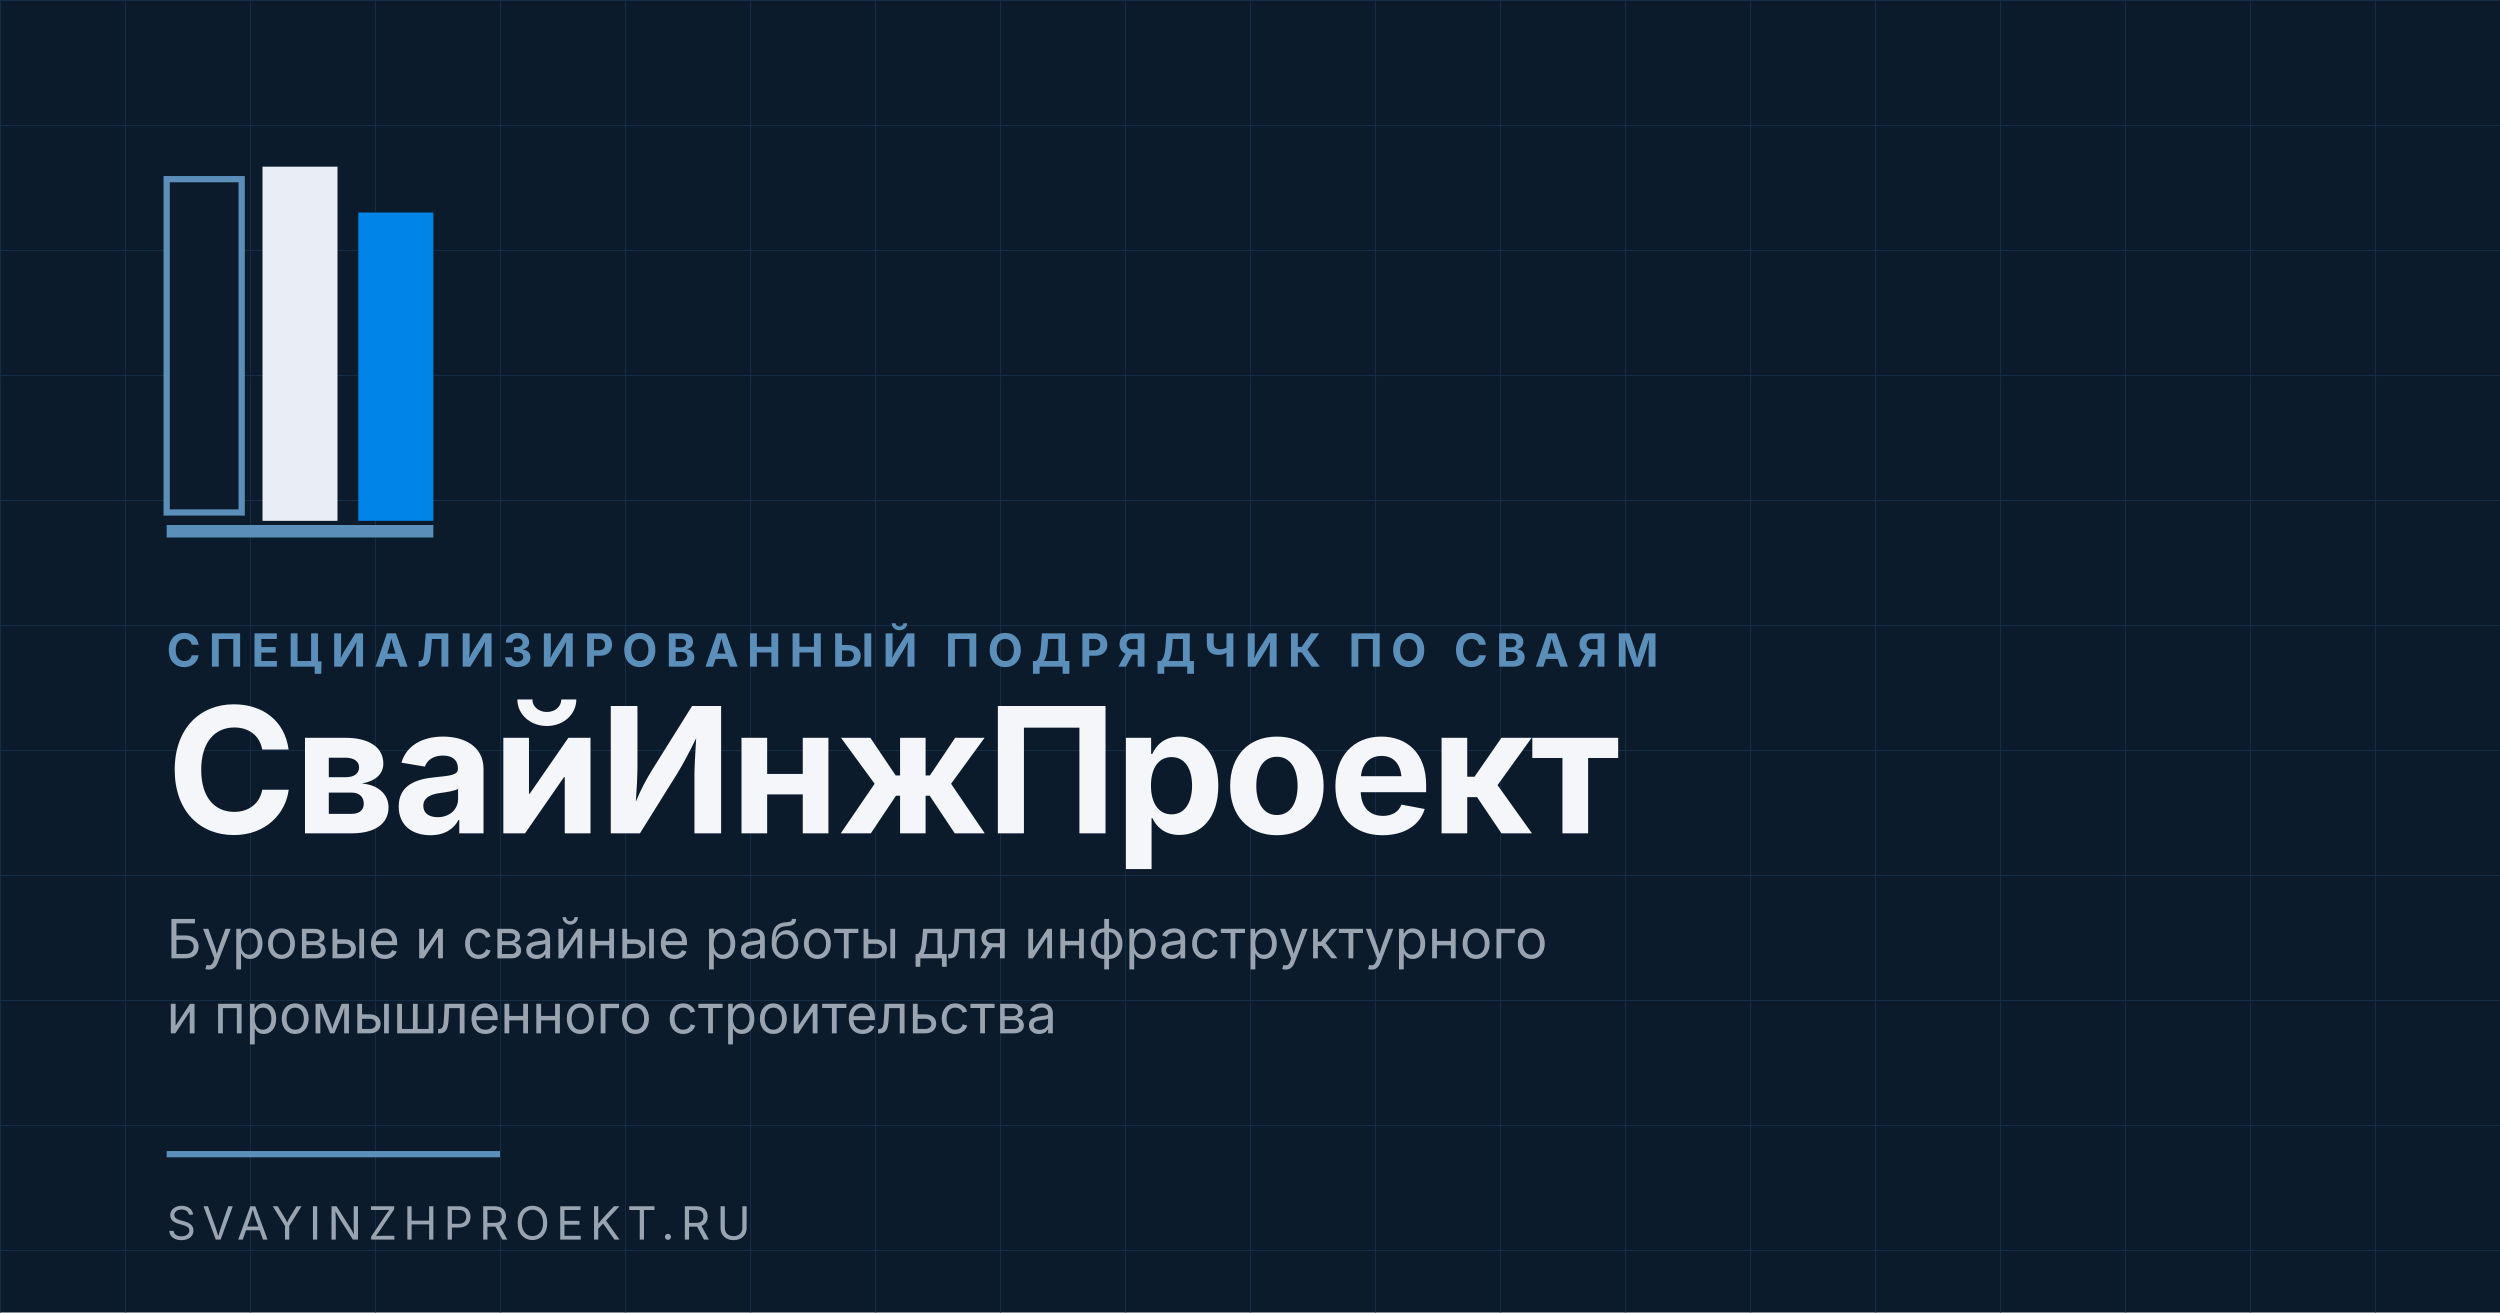
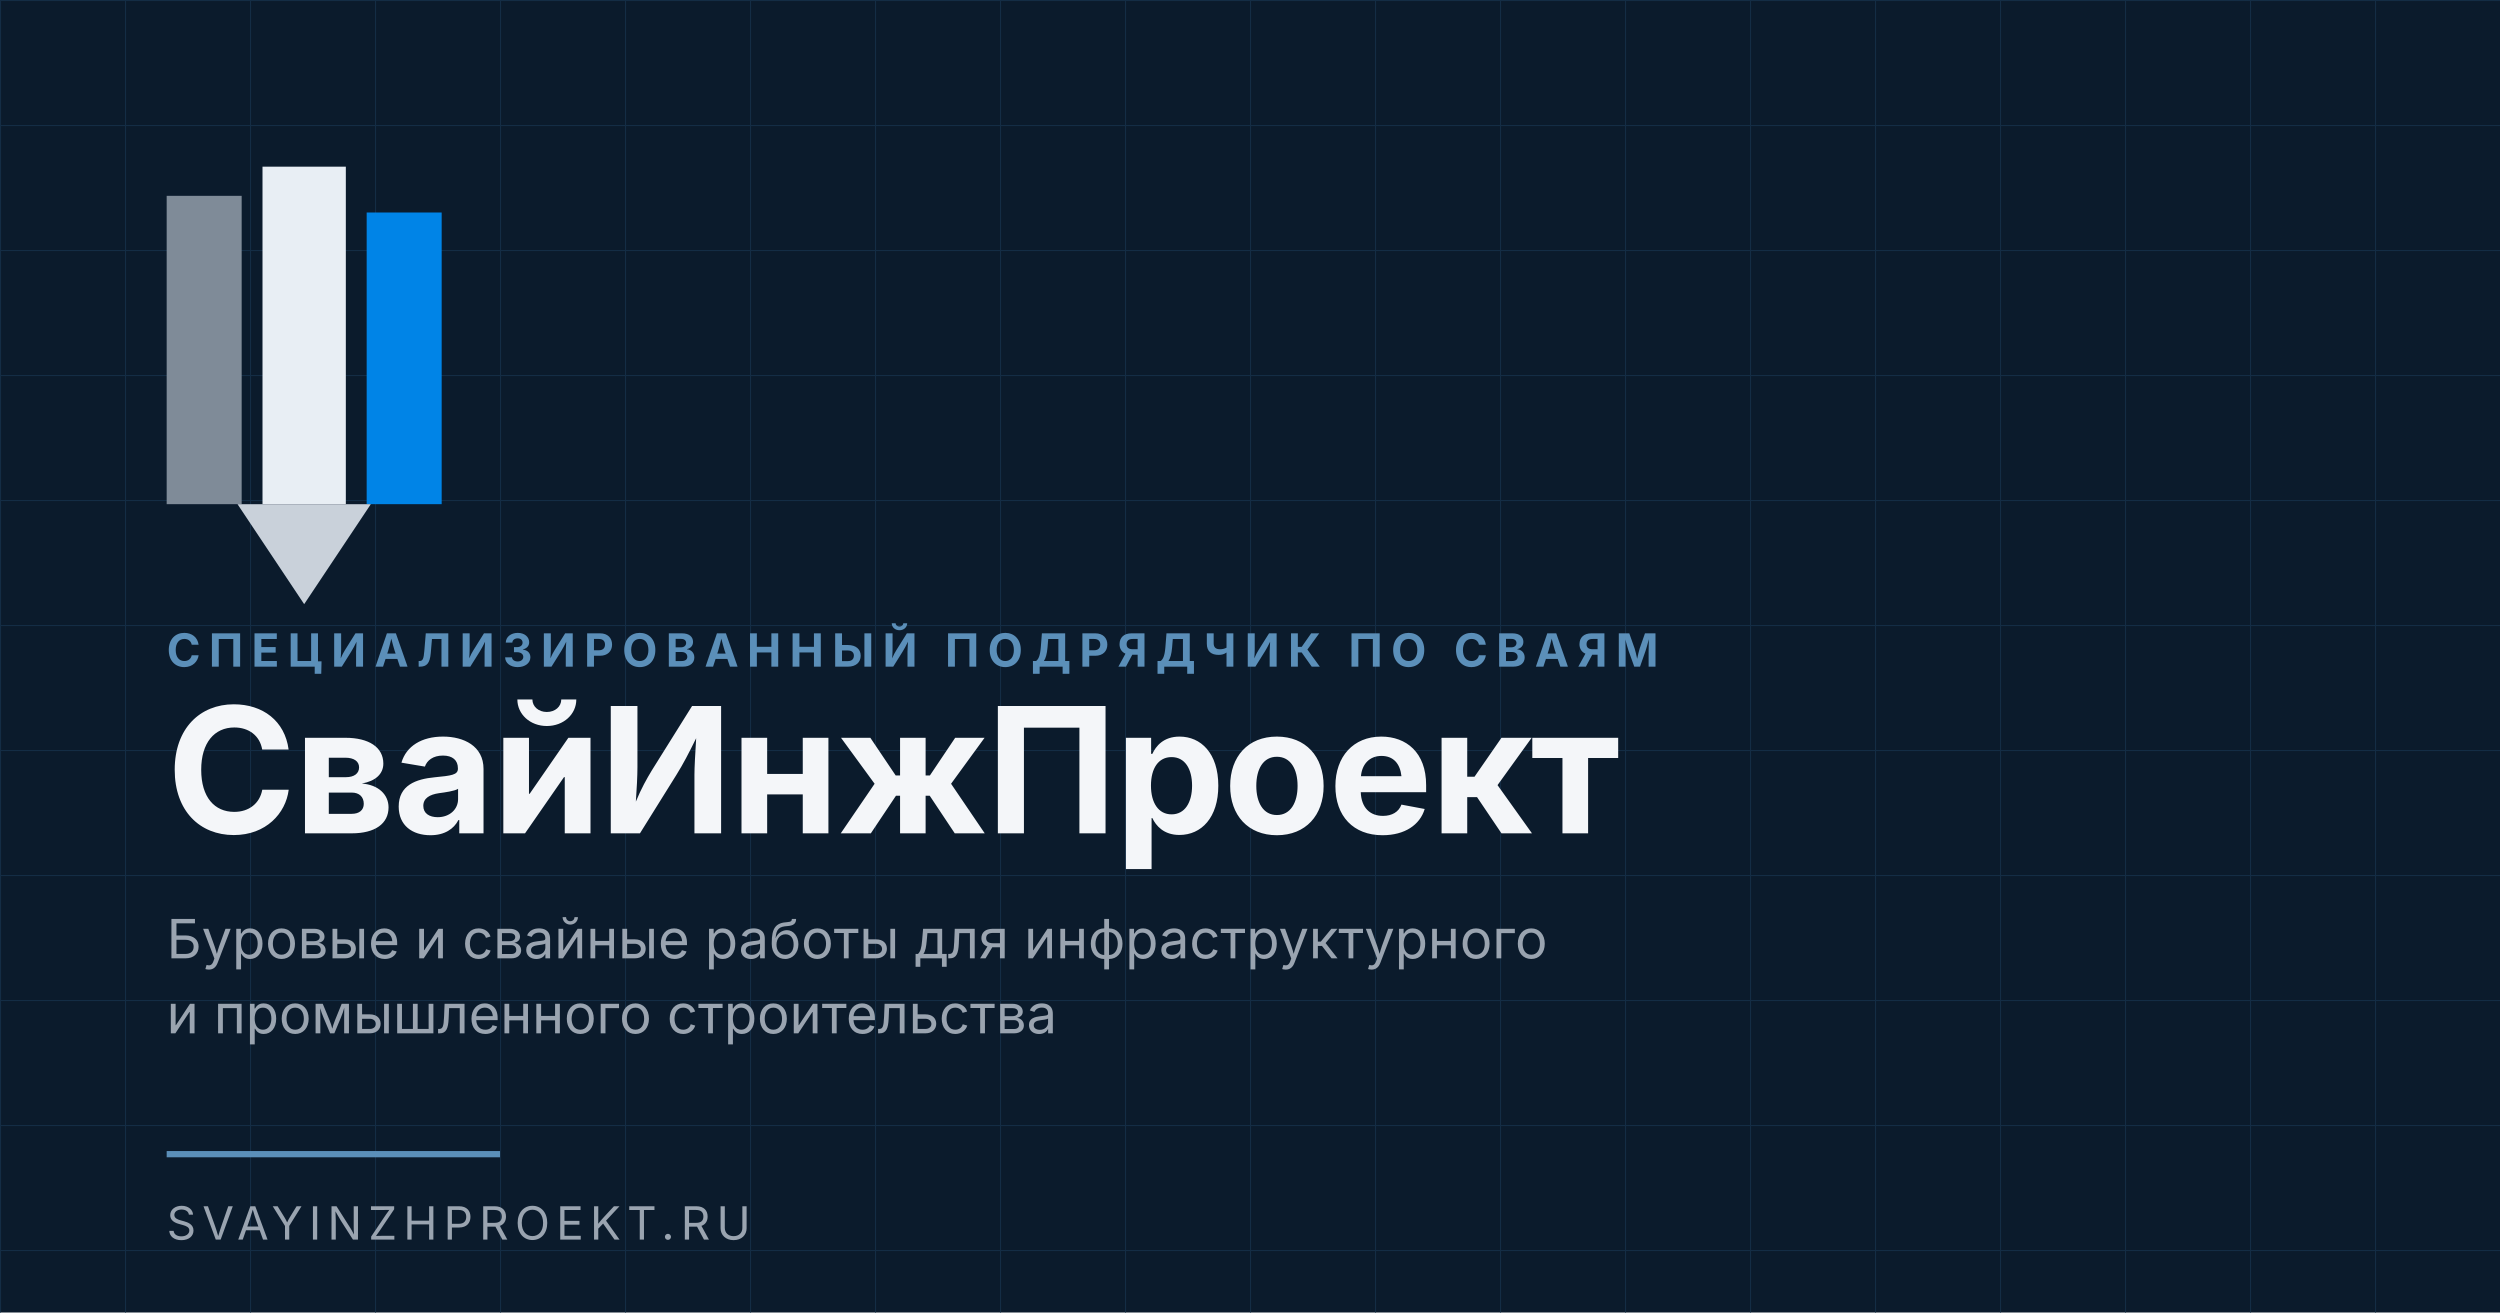
<svg xmlns="http://www.w3.org/2000/svg" viewBox="0 0 1200 630" width="1200" height="630">
  <defs>
    <pattern id="grid" width="60" height="60" patternUnits="userSpaceOnUse">
      <path d="M 60 0 L 0 0 0 60" fill="none" stroke="#142D45" stroke-width="1" />
    </pattern>
    <linearGradient id="overlay" x1="0" y1="0" x2="0" y2="1">
      <stop offset="0%" stop-color="#0B1B2C" stop-opacity="0.6" />
      <stop offset="100%" stop-color="#0B1B2C" stop-opacity="0.95" />
    </linearGradient>
  </defs>
  <rect width="1200" height="630" fill="#0B1B2C" />
  <rect width="1200" height="630" fill="url(#grid)" />
  <g transform="translate(80, 80)">
-     <rect x="0" y="6" width="36" height="160" fill="#0B1B2C" stroke="#5B8FB9" stroke-width="3" />
-     <rect x="46" y="0" width="36" height="170" fill="#E8EEF4" />
-     <rect x="92" y="22" width="36" height="148" fill="#0084E7" />
-     <rect x="0" y="172" width="128" height="6" fill="#5B8FB9" />
+     <rect x="0" y="14" width="36" height="148" fill="#7F8B98" />
+     <rect x="46" y="0" width="40" height="162" fill="#E8EEF4" />
+     <rect x="96" y="22" width="36" height="140" fill="#0084E7" />
+     <polygon points="34,162 98,162 66,210" fill="#C9D1DA" />
  </g>
  <text x="80" y="320" fill="#5B8FB9" font-family="Manrope, Inter, sans-serif" font-weight="700" font-size="22" letter-spacing="4">СПЕЦИАЛИЗИРОВАННЫЙ ПОДРЯДЧИК ПО СВАЯМ</text>
  <text x="80" y="400" fill="#F4F6F9" font-family="Manrope, Inter, sans-serif" font-weight="700" font-size="84" letter-spacing="-1">СвайИнжПроект</text>
  <text x="80" y="460" fill="#9AA4B0" font-family="Inter, sans-serif" font-weight="400" font-size="26">Буровые и свайные работы для инфраструктурного</text>
  <text x="80" y="496" fill="#9AA4B0" font-family="Inter, sans-serif" font-weight="400" font-size="26">и промышленного строительства</text>
  <line x1="80" y1="554" x2="240" y2="554" stroke="#5B8FB9" stroke-width="3" />
  <text x="80" y="595" fill="#9AA4B0" font-family="Inter, sans-serif" font-size="22" letter-spacing="3">SVAYINZHPROEKT.RU</text>
</svg>
